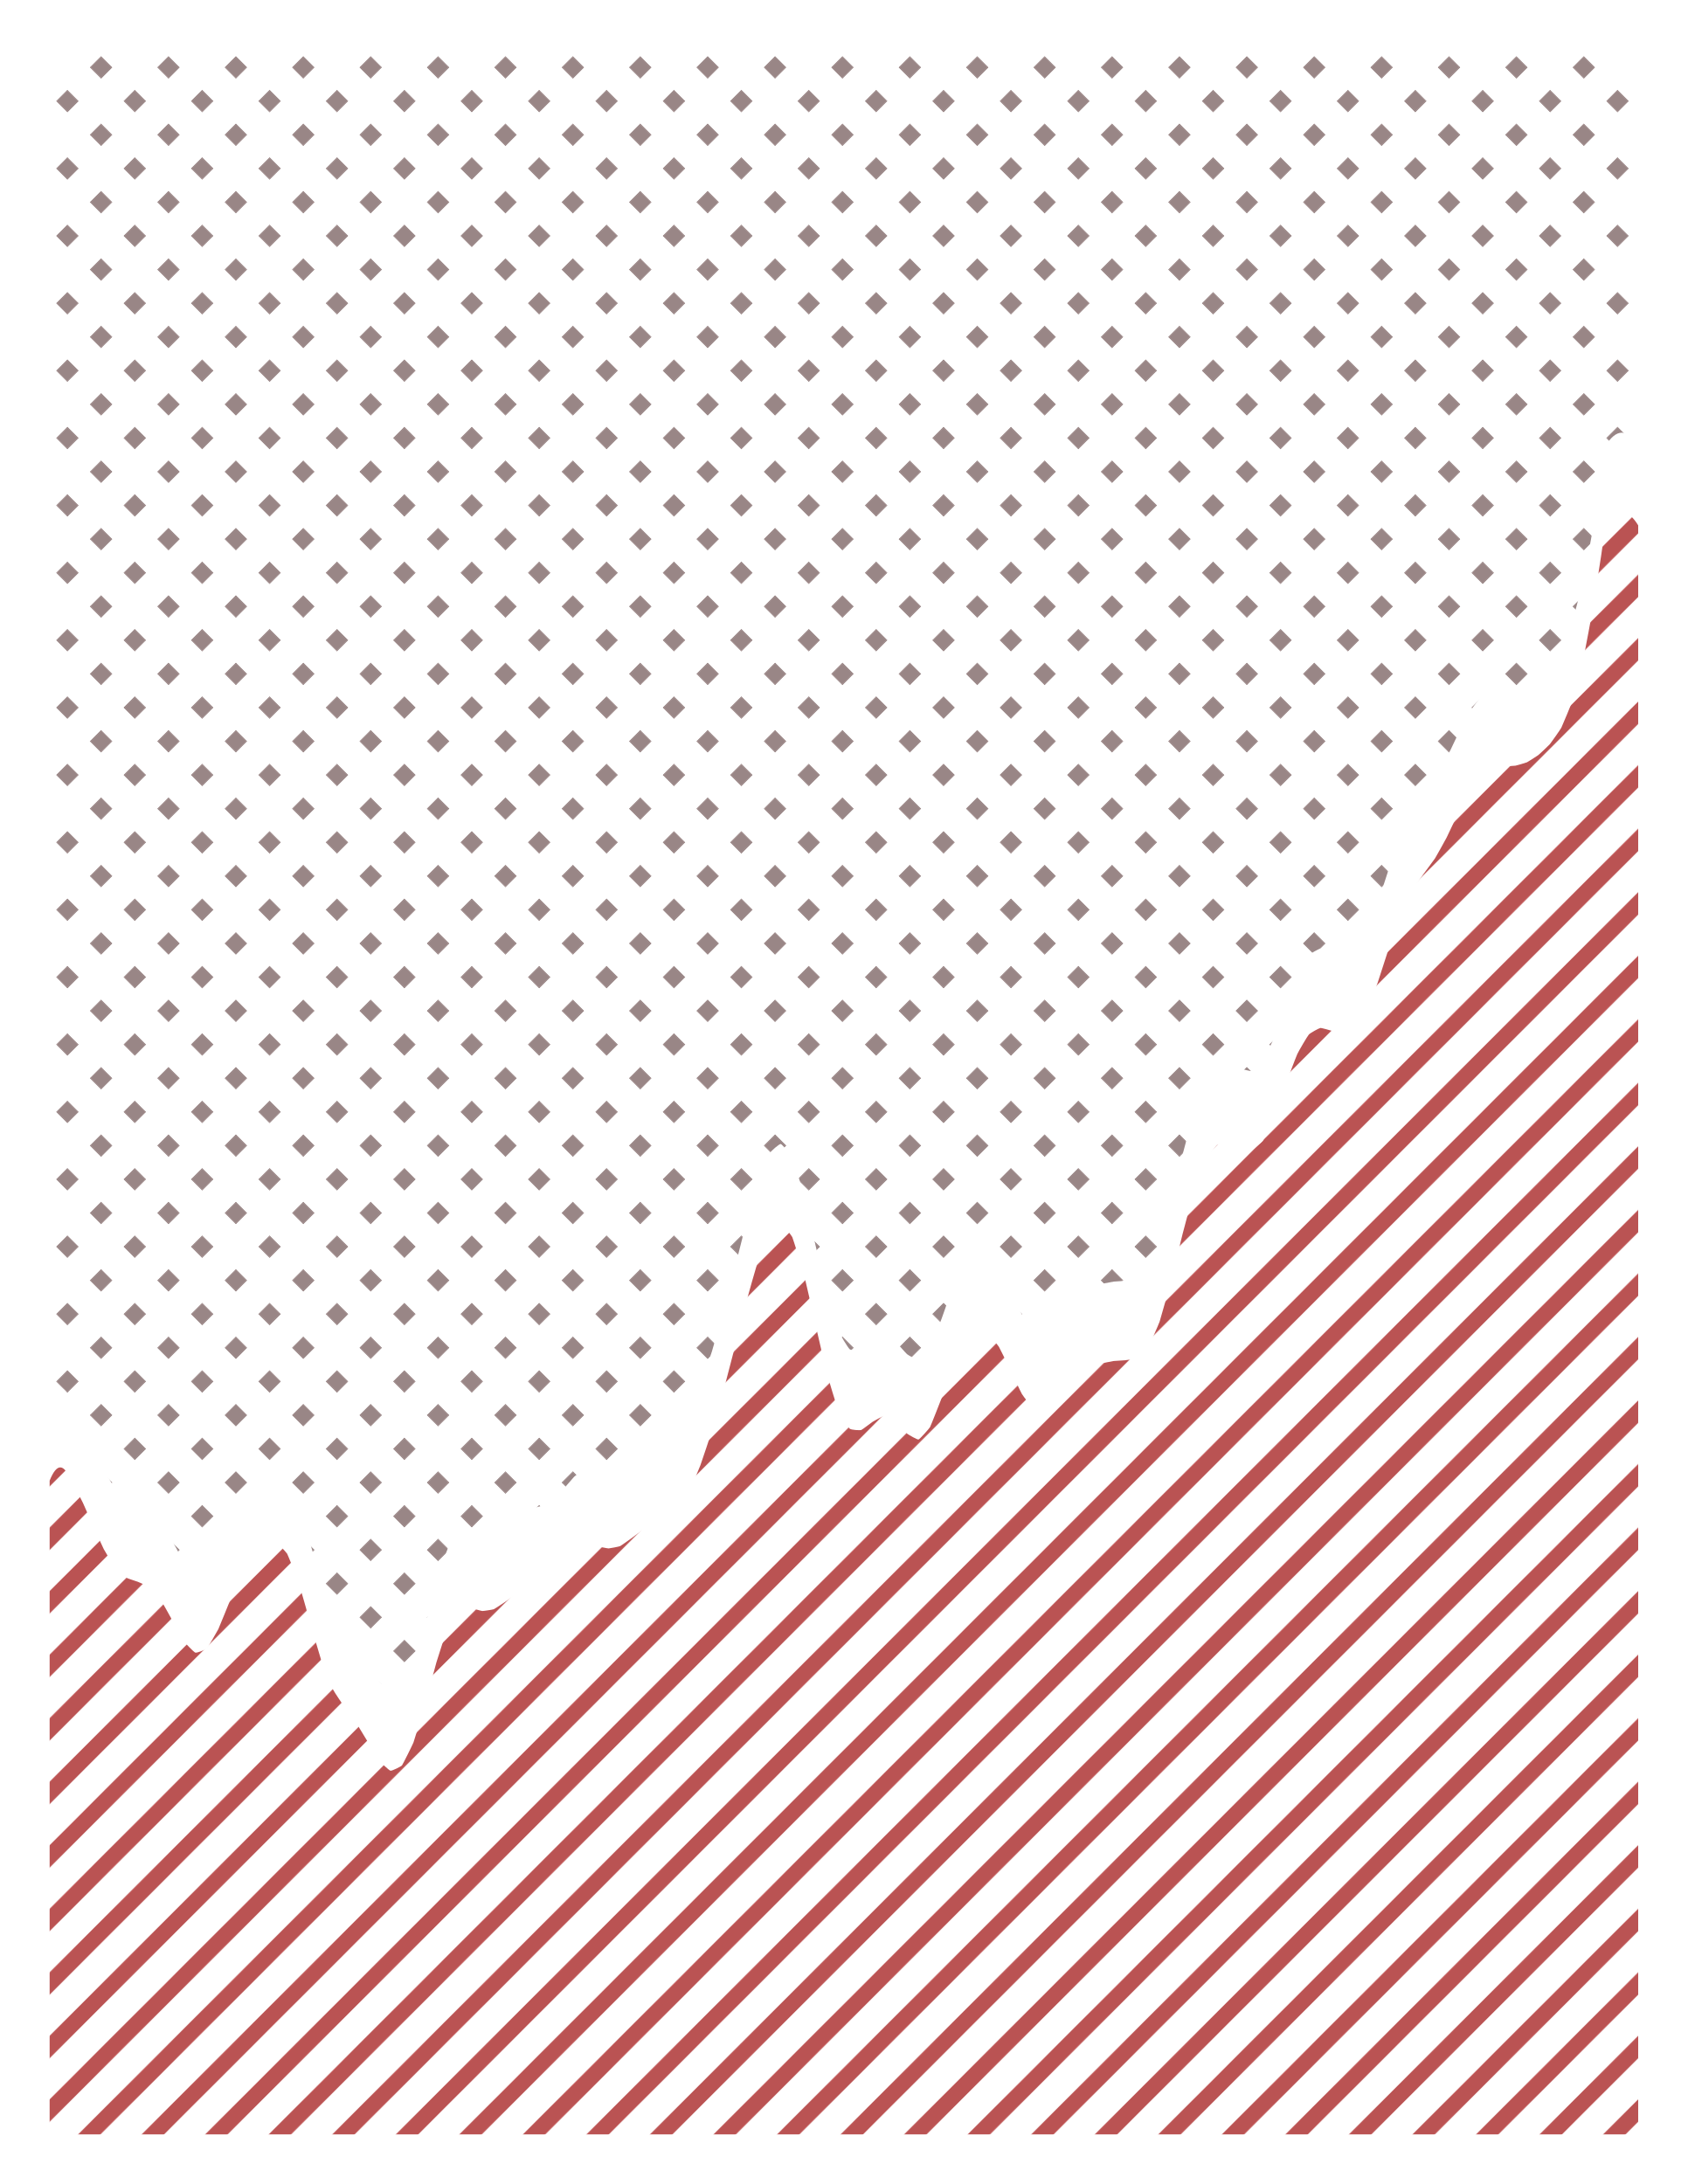
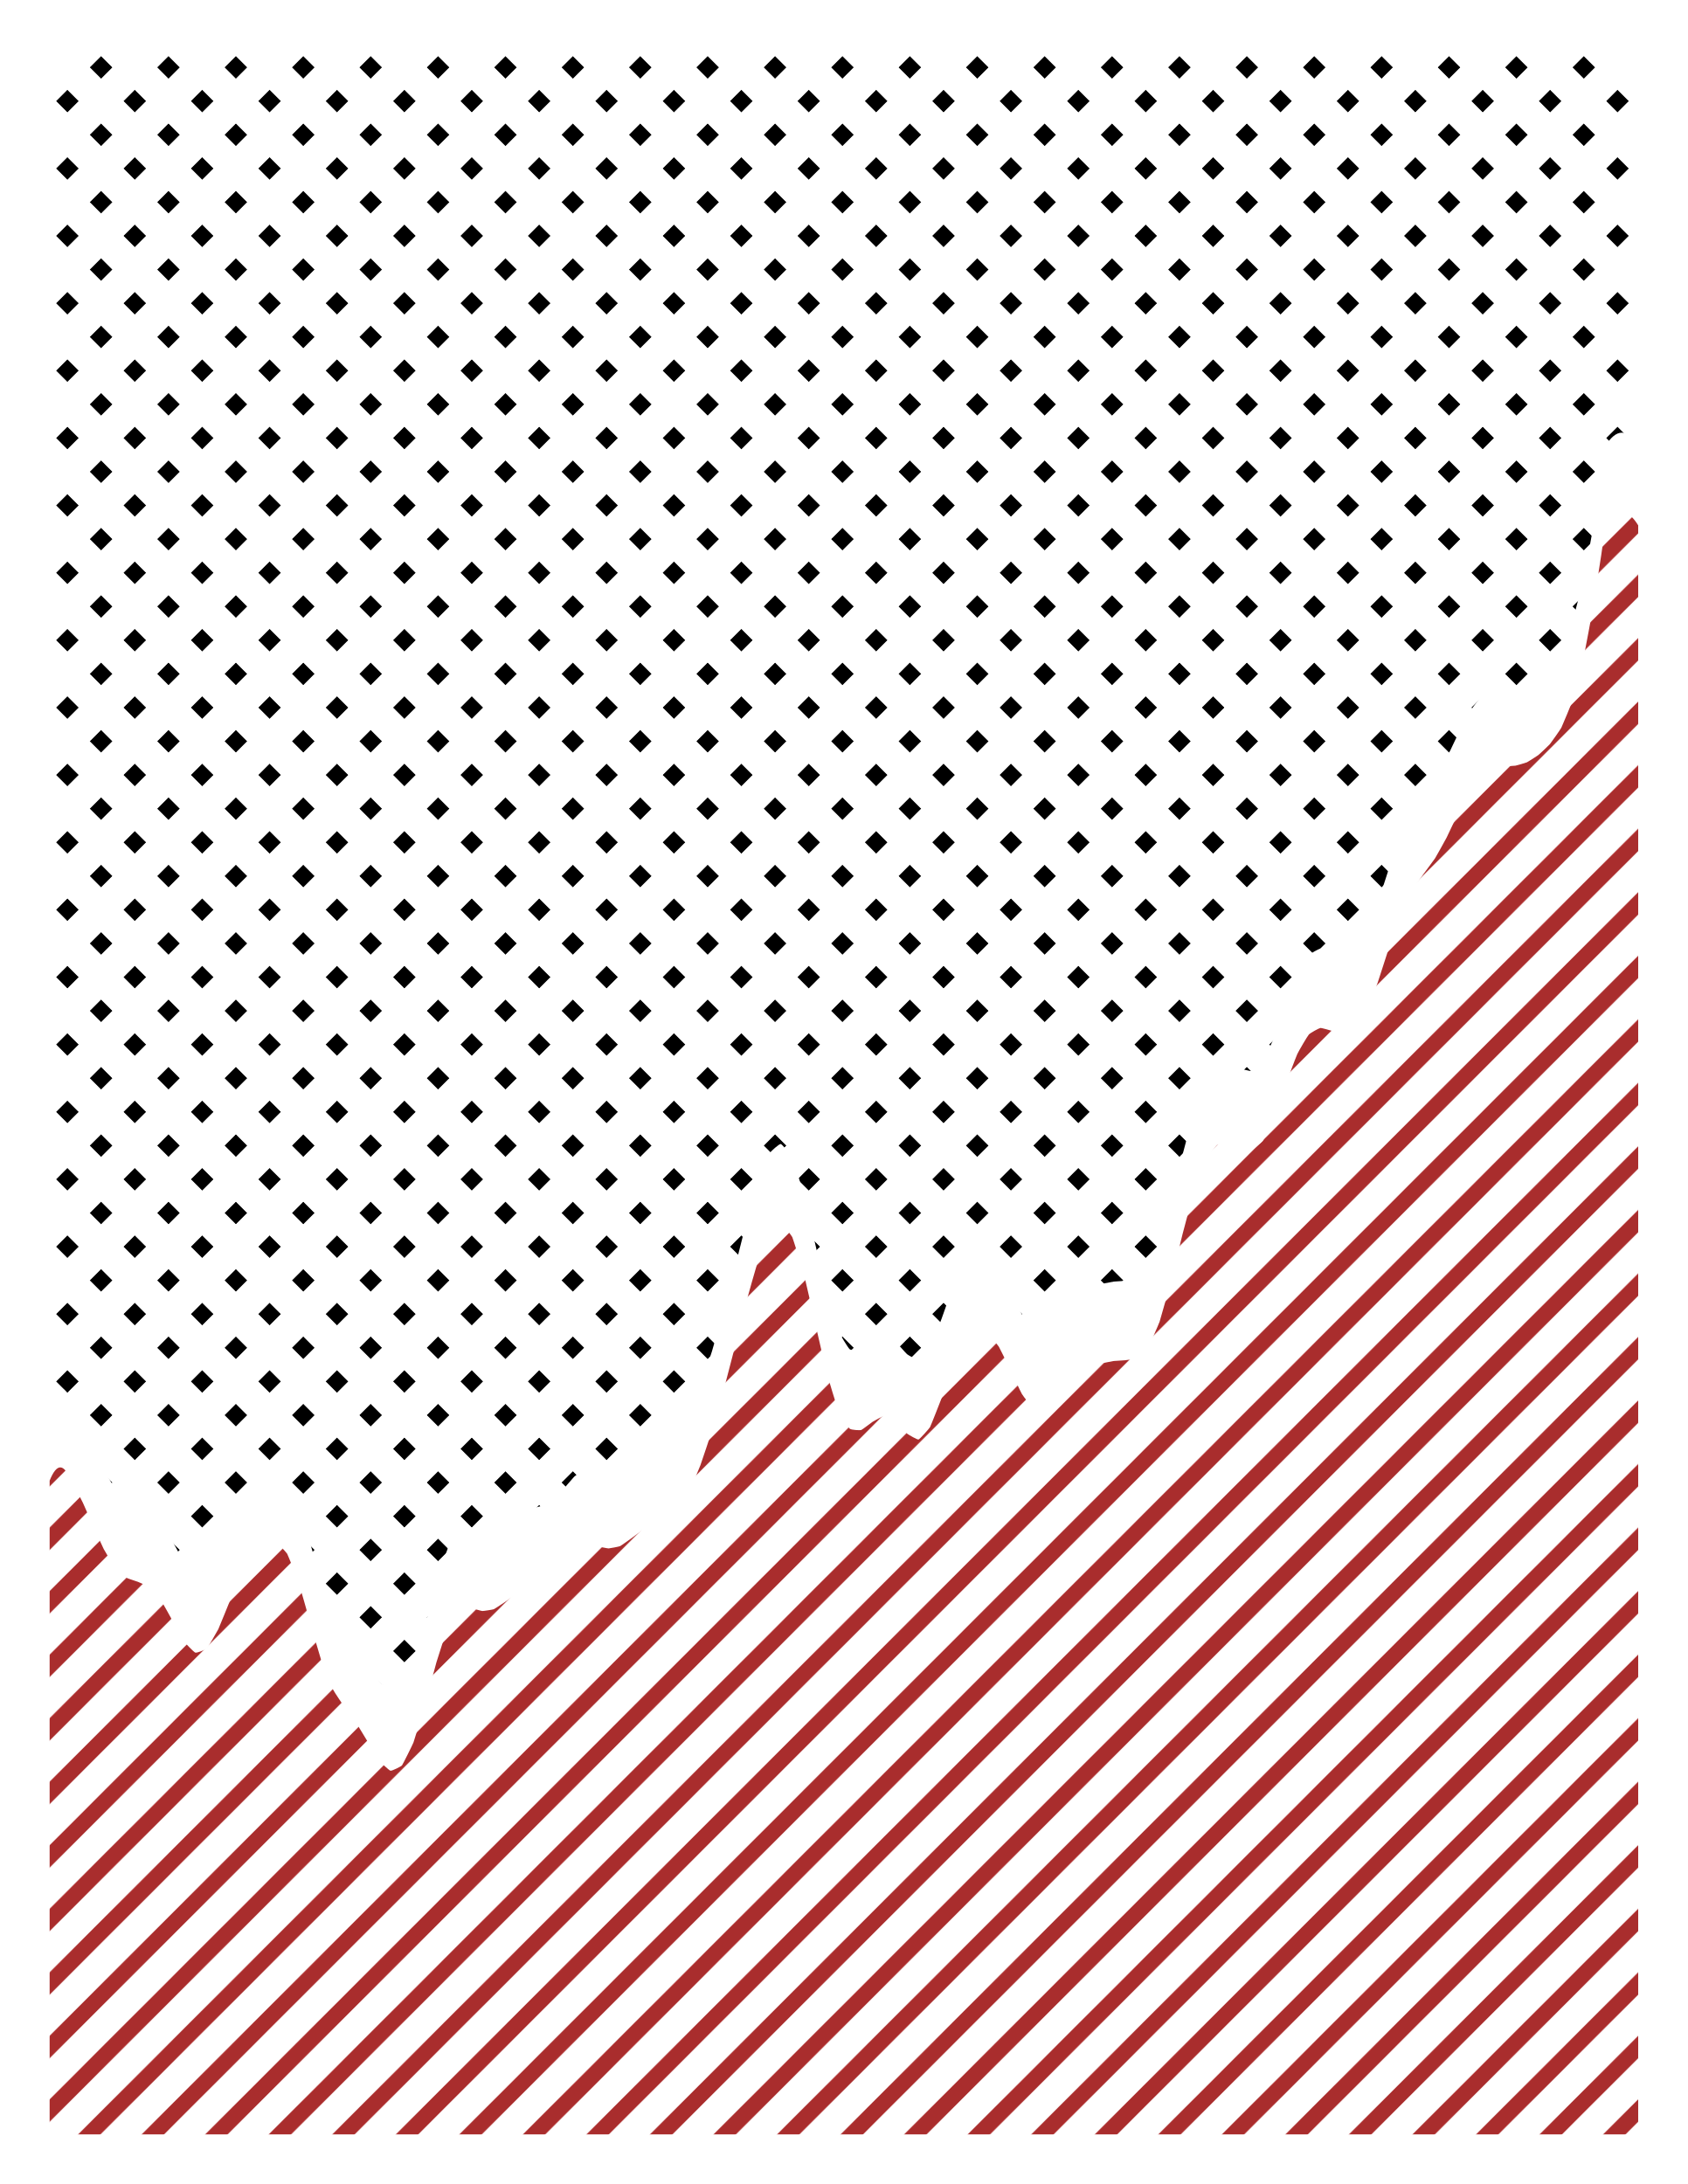
<svg xmlns="http://www.w3.org/2000/svg" baseProfile="full" height="1650.0" version="1.1" width="1275.0">
  <defs>
    <pattern height="48" id="diagonal" patternUnits="userSpaceOnUse" width="48">
-       <path d="M0,48 l48,-48 M-12.0,12.0 l24.0,-24.0 M36.0,60.0 l24.0,-24.0" stroke="#ba5353" stroke-width="12" />
+       <path d="M0,48 l48,-48 M-12.0,12.0 l24.0,-24.0 M36.0,60.0 l24.0,-24.0" stroke="#A92D2D" stroke-width="12" />
    </pattern>
    <pattern height="36" id="dot" patternTransform="rotate(45)" patternUnits="userSpaceOnUse" width="36">
-       <rect fill="#998686" height="12" width="12" x="12.0" y="12.0" />
+       <rect fill="#000000" height="12" width="12" x="12.0" y="12.0" />
    </pattern>
  </defs>
  <path d="M53.574,1058.599 C53.899,1059.13 56.534,1063.358 56.83,1063.906 S62.114,1074.259 62.662,1075.429 S69.35,1090.574 70.104,1092.252 S77.425,1108.524 78.343,1110.281 S85.867,1123.097 86.891,1124.391 S94.555,1131.391 95.535,1131.995 S103.35,1134.714 104.201,1135.06 S112.125,1138.451 112.872,1139.043 S120.804,1147.733 121.544,1148.809 S129.352,1162.72 130.215,1164.268 S137.847,1178.462 138.887,1179.918 S146.393,1188.186 147.558,1188.561 S155.586,1186.16 156.23,1185.504 S164.16,1172.397 164.901,1170.866 S172.694,1151.803 173.573,1149.69 S181.267,1131.166 182.245,1129.163 S189.884,1115.556 190.916,1114.164 S198.529,1106.357 199.588,1105.778 S207.467,1104.309 208.259,1104.678 S216.311,1112.767 216.931,1113.868 S224.863,1133.313 225.602,1135.525 S233.397,1162.764 234.274,1165.788 S241.95,1192.407 242.945,1195.319 S250.587,1214.477 251.617,1216.523 S259.383,1228.468 260.288,1229.766 S268.153,1240.178 268.96,1241.382 S276.766,1254.218 277.631,1255.645 S285.27,1268.652 286.303,1269.97 S293.836,1277.509 294.974,1277.759 S303.043,1274.515 303.646,1273.775 S311.629,1258.271 312.318,1256.461 S320.175,1231.054 320.989,1228.213 S328.713,1199.131 329.661,1195.925 S337.219,1172.097 338.332,1169.554 S345.794,1157.331 347.004,1156.31 S354.798,1154.862 355.675,1154.903 S363.453,1157.066 364.347,1157.11 S372.204,1156.087 373.018,1155.759 S380.834,1150.717 381.69,1150.137 S389.437,1144.527 390.361,1144.003 S398.14,1140.6 399.033,1140.297 S406.865,1138.434 407.704,1138.128 S415.594,1134.529 416.376,1133.969 S424.223,1126.558 425.047,1125.688 S432.762,1116.582 433.719,1115.665 S441.388,1109.508 442.391,1109.083 S450.192,1108.27 451.062,1108.307 S458.853,1109.829 459.734,1109.818 S467.598,1108.464 468.405,1108.103 S476.219,1102.688 477.077,1102.072 S484.817,1096.195 485.748,1095.65 S493.541,1092.262 494.42,1091.918 S502.298,1089.332 503.091,1088.867 S511.052,1082.615 511.763,1081.747 S519.697,1069.16 520.434,1067.681 S528.322,1049.042 529.106,1046.934 S536.969,1023.642 537.777,1021.033 S545.623,994.008 546.449,990.992 S554.264,961.01 555.12,957.676 S562.879,926.909 563.792,923.503 S571.459,896.024 572.464,893.018 S579.942,873.583 581.135,871.605 S588.688,864.082 589.807,864.275 S597.916,873.37 598.478,874.595 S606.41,899.258 607.15,902.039 S614.95,936.028 615.821,939.804 S623.508,973.501 624.493,977.212 S632.05,1002.464 633.164,1005.171 S640.588,1018.236 641.836,1019.332 S649.67,1020.653 650.507,1020.403 S658.268,1014.715 659.179,1014.155 S666.878,1009.775 667.85,1009.745 S675.769,1013.045 676.522,1013.624 S684.192,1022.281 685.193,1023.084 S692.926,1027.8 693.865,1027.537 S701.915,1019.326 702.536,1018.214 S710.385,998.7 711.208,996.512 S718.899,974.52 719.88,972.125 S727.452,955.802 728.551,954.134 S736.111,946.28 737.223,945.826 S745.167,946.565 745.894,947.053 S753.85,956.313 754.566,957.464 S762.384,973.171 763.237,974.923 S770.879,991.35 771.909,993.078 S779.402,1003.293 780.58,1004.045 S788.466,1004.516 789.252,1004.15 S797.115,996.852 797.923,995.977 S805.668,986.385 806.595,985.378 S814.307,977.845 815.266,977.131 S823.03,972.846 823.938,972.466 S831.73,970.085 832.609,969.871 S840.406,968.344 841.281,968.232 S849.089,967.761 849.953,967.661 S857.852,966.645 858.624,966.225 S866.67,959.231 867.296,958.232 S875.267,940.545 875.967,938.507 S883.828,910.82 884.639,907.727 S892.404,875.865 893.31,872.336 S900.986,843.366 901.982,840.189 S909.556,819.199 910.653,816.978 S918.166,805.98 919.325,805.07 S927.119,803.248 927.996,803.356 S935.768,806.906 936.668,807.206 S944.49,809.397 945.339,809.137 S953.379,802.842 954.011,801.906 S961.921,785.354 962.682,783.464 S970.454,761.289 971.354,758.838 S979.003,738.422 980.026,736.227 S987.57,722.872 988.697,721.599 S996.382,716.794 997.369,716.634 S1005.184,718.534 1006.04,718.791 S1013.793,721.848 1014.712,721.834 S1022.718,719.173 1023.383,718.525 S1031.358,706.403 1032.055,704.951 S1039.924,684.631 1040.726,682.347 S1048.5,658.243 1049.398,655.576 S1057.088,633.245 1058.069,630.812 S1065.745,614.315 1066.741,612.556 S1074.532,601.41 1075.412,600.182 S1083.299,589.614 1084.084,588.377 S1091.943,574.418 1092.755,572.834 S1100.527,556.371 1101.427,554.56 S1109.115,539.541 1110.099,537.945 S1117.748,527.431 1118.77,526.412 S1126.483,521.059 1127.442,520.652 S1135.238,519.158 1136.113,519.048 S1143.929,518.621 1144.785,518.467 S1152.637,516.297 1153.456,515.916 S1161.321,511.036 1162.127,510.398 S1170.026,503.104 1170.794,502.19 S1178.741,491.123 1179.437,489.78 S1187.304,471.198 1187.986,469.063 S1195.52,440.422 1196.224,437.208 S1202.983,401.458 1203.667,397.474 S1208.934,363.651 1209.498,359.89 S1212.429,339.186 1212.755,336.886 Q1225.127,316.886 1237.5,336.886 L1237.5,37.5 L37.5,37.5 L37.5,1058.599 Q45.537,1038.599 53.574,1058.599" fill="url(#dot)" />
  <path d="M53.574,1118.599 C53.899,1119.13 56.534,1123.358 56.83,1123.906 S62.114,1134.259 62.662,1135.429 S69.35,1150.574 70.104,1152.252 S77.425,1168.524 78.343,1170.281 S85.867,1183.097 86.891,1184.391 S94.555,1191.391 95.535,1191.995 S103.35,1194.714 104.201,1195.06 S112.125,1198.451 112.872,1199.043 S120.804,1207.733 121.544,1208.809 S129.352,1222.72 130.215,1224.268 S137.847,1238.462 138.887,1239.918 S146.393,1248.186 147.558,1248.561 S155.586,1246.16 156.23,1245.504 S164.16,1232.397 164.901,1230.866 S172.694,1211.803 173.573,1209.69 S181.267,1191.166 182.245,1189.163 S189.884,1175.556 190.916,1174.164 S198.529,1166.357 199.588,1165.778 S207.467,1164.309 208.259,1164.678 S216.311,1172.767 216.931,1173.868 S224.863,1193.313 225.602,1195.525 S233.397,1222.764 234.274,1225.788 S241.95,1252.407 242.945,1255.319 S250.587,1274.477 251.617,1276.523 S259.383,1288.468 260.288,1289.766 S268.153,1300.178 268.96,1301.382 S276.766,1314.218 277.631,1315.645 S285.27,1328.652 286.303,1329.97 S293.836,1337.509 294.974,1337.759 S303.043,1334.515 303.646,1333.775 S311.629,1318.271 312.318,1316.461 S320.175,1291.054 320.989,1288.213 S328.713,1259.131 329.661,1255.925 S337.219,1232.097 338.332,1229.554 S345.794,1217.331 347.004,1216.31 S354.798,1214.862 355.675,1214.903 S363.453,1217.066 364.347,1217.11 S372.204,1216.087 373.018,1215.759 S380.834,1210.717 381.69,1210.137 S389.437,1204.527 390.361,1204.003 S398.14,1200.6 399.033,1200.297 S406.865,1198.434 407.704,1198.128 S415.594,1194.529 416.376,1193.969 S424.223,1186.558 425.047,1185.688 S432.762,1176.582 433.719,1175.665 S441.388,1169.508 442.391,1169.083 S450.192,1168.27 451.062,1168.307 S458.853,1169.829 459.734,1169.818 S467.598,1168.464 468.405,1168.103 S476.219,1162.688 477.077,1162.072 S484.817,1156.195 485.748,1155.65 S493.541,1152.262 494.42,1151.918 S502.298,1149.332 503.091,1148.867 S511.052,1142.615 511.763,1141.747 S519.697,1129.16 520.434,1127.681 S528.322,1109.042 529.106,1106.934 S536.969,1083.642 537.777,1081.033 S545.623,1054.008 546.449,1050.992 S554.264,1021.01 555.12,1017.676 S562.879,986.909 563.792,983.503 S571.459,956.024 572.464,953.018 S579.942,933.583 581.135,931.605 S588.688,924.082 589.807,924.275 S597.916,933.37 598.478,934.595 S606.41,959.258 607.15,962.039 S614.95,996.028 615.821,999.804 S623.508,1033.501 624.493,1037.212 S632.05,1062.464 633.164,1065.171 S640.588,1078.236 641.836,1079.332 S649.67,1080.653 650.507,1080.403 S658.268,1074.715 659.179,1074.155 S666.878,1069.775 667.85,1069.745 S675.769,1073.045 676.522,1073.624 S684.192,1082.281 685.193,1083.084 S692.926,1087.8 693.865,1087.537 S701.915,1079.326 702.536,1078.214 S710.385,1058.7 711.208,1056.512 S718.899,1034.52 719.88,1032.125 S727.452,1015.802 728.551,1014.134 S736.111,1006.28 737.223,1005.826 S745.167,1006.565 745.894,1007.053 S753.85,1016.313 754.566,1017.464 S762.384,1033.171 763.237,1034.923 S770.879,1051.35 771.909,1053.078 S779.402,1063.293 780.58,1064.045 S788.466,1064.516 789.252,1064.15 S797.115,1056.852 797.923,1055.977 S805.668,1046.385 806.595,1045.378 S814.307,1037.845 815.266,1037.131 S823.03,1032.846 823.938,1032.466 S831.73,1030.085 832.609,1029.871 S840.406,1028.344 841.281,1028.232 S849.089,1027.761 849.953,1027.661 S857.852,1026.645 858.624,1026.225 S866.67,1019.231 867.296,1018.232 S875.267,1000.545 875.967,998.507 S883.828,970.82 884.639,967.727 S892.404,935.865 893.31,932.336 S900.986,903.366 901.982,900.189 S909.556,879.199 910.653,876.978 S918.166,865.98 919.325,865.07 S927.119,863.248 927.996,863.356 S935.768,866.906 936.668,867.206 S944.49,869.397 945.339,869.137 S953.379,862.842 954.011,861.906 S961.921,845.354 962.682,843.464 S970.454,821.289 971.354,818.838 S979.003,798.422 980.026,796.227 S987.57,782.872 988.697,781.599 S996.382,776.794 997.369,776.634 S1005.184,778.534 1006.04,778.791 S1013.793,781.848 1014.712,781.834 S1022.718,779.173 1023.383,778.525 S1031.358,766.403 1032.055,764.951 S1039.924,744.631 1040.726,742.347 S1048.5,718.243 1049.398,715.576 S1057.088,693.245 1058.069,690.812 S1065.745,674.315 1066.741,672.556 S1074.532,661.41 1075.412,660.182 S1083.299,649.614 1084.084,648.377 S1091.943,634.418 1092.755,632.834 S1100.527,616.371 1101.427,614.56 S1109.115,599.541 1110.099,597.945 S1117.748,587.431 1118.77,586.412 S1126.483,581.059 1127.442,580.652 S1135.238,579.158 1136.113,579.048 S1143.929,578.621 1144.785,578.467 S1152.637,576.297 1153.456,575.916 S1161.321,571.036 1162.127,570.398 S1170.026,563.104 1170.794,562.19 S1178.741,551.123 1179.437,549.78 S1187.304,531.198 1187.986,529.063 S1195.52,500.422 1196.224,497.208 S1202.983,461.458 1203.667,457.474 S1208.934,423.651 1209.498,419.89 S1212.429,399.186 1212.755,396.886 Q1225.127,376.886 1237.5,396.886 L1237.5,1612.5 L37.5,1612.5 L37.5,1118.599 Q45.537,1098.599 53.574,1118.599" fill="url(#diagonal)" />
</svg>
